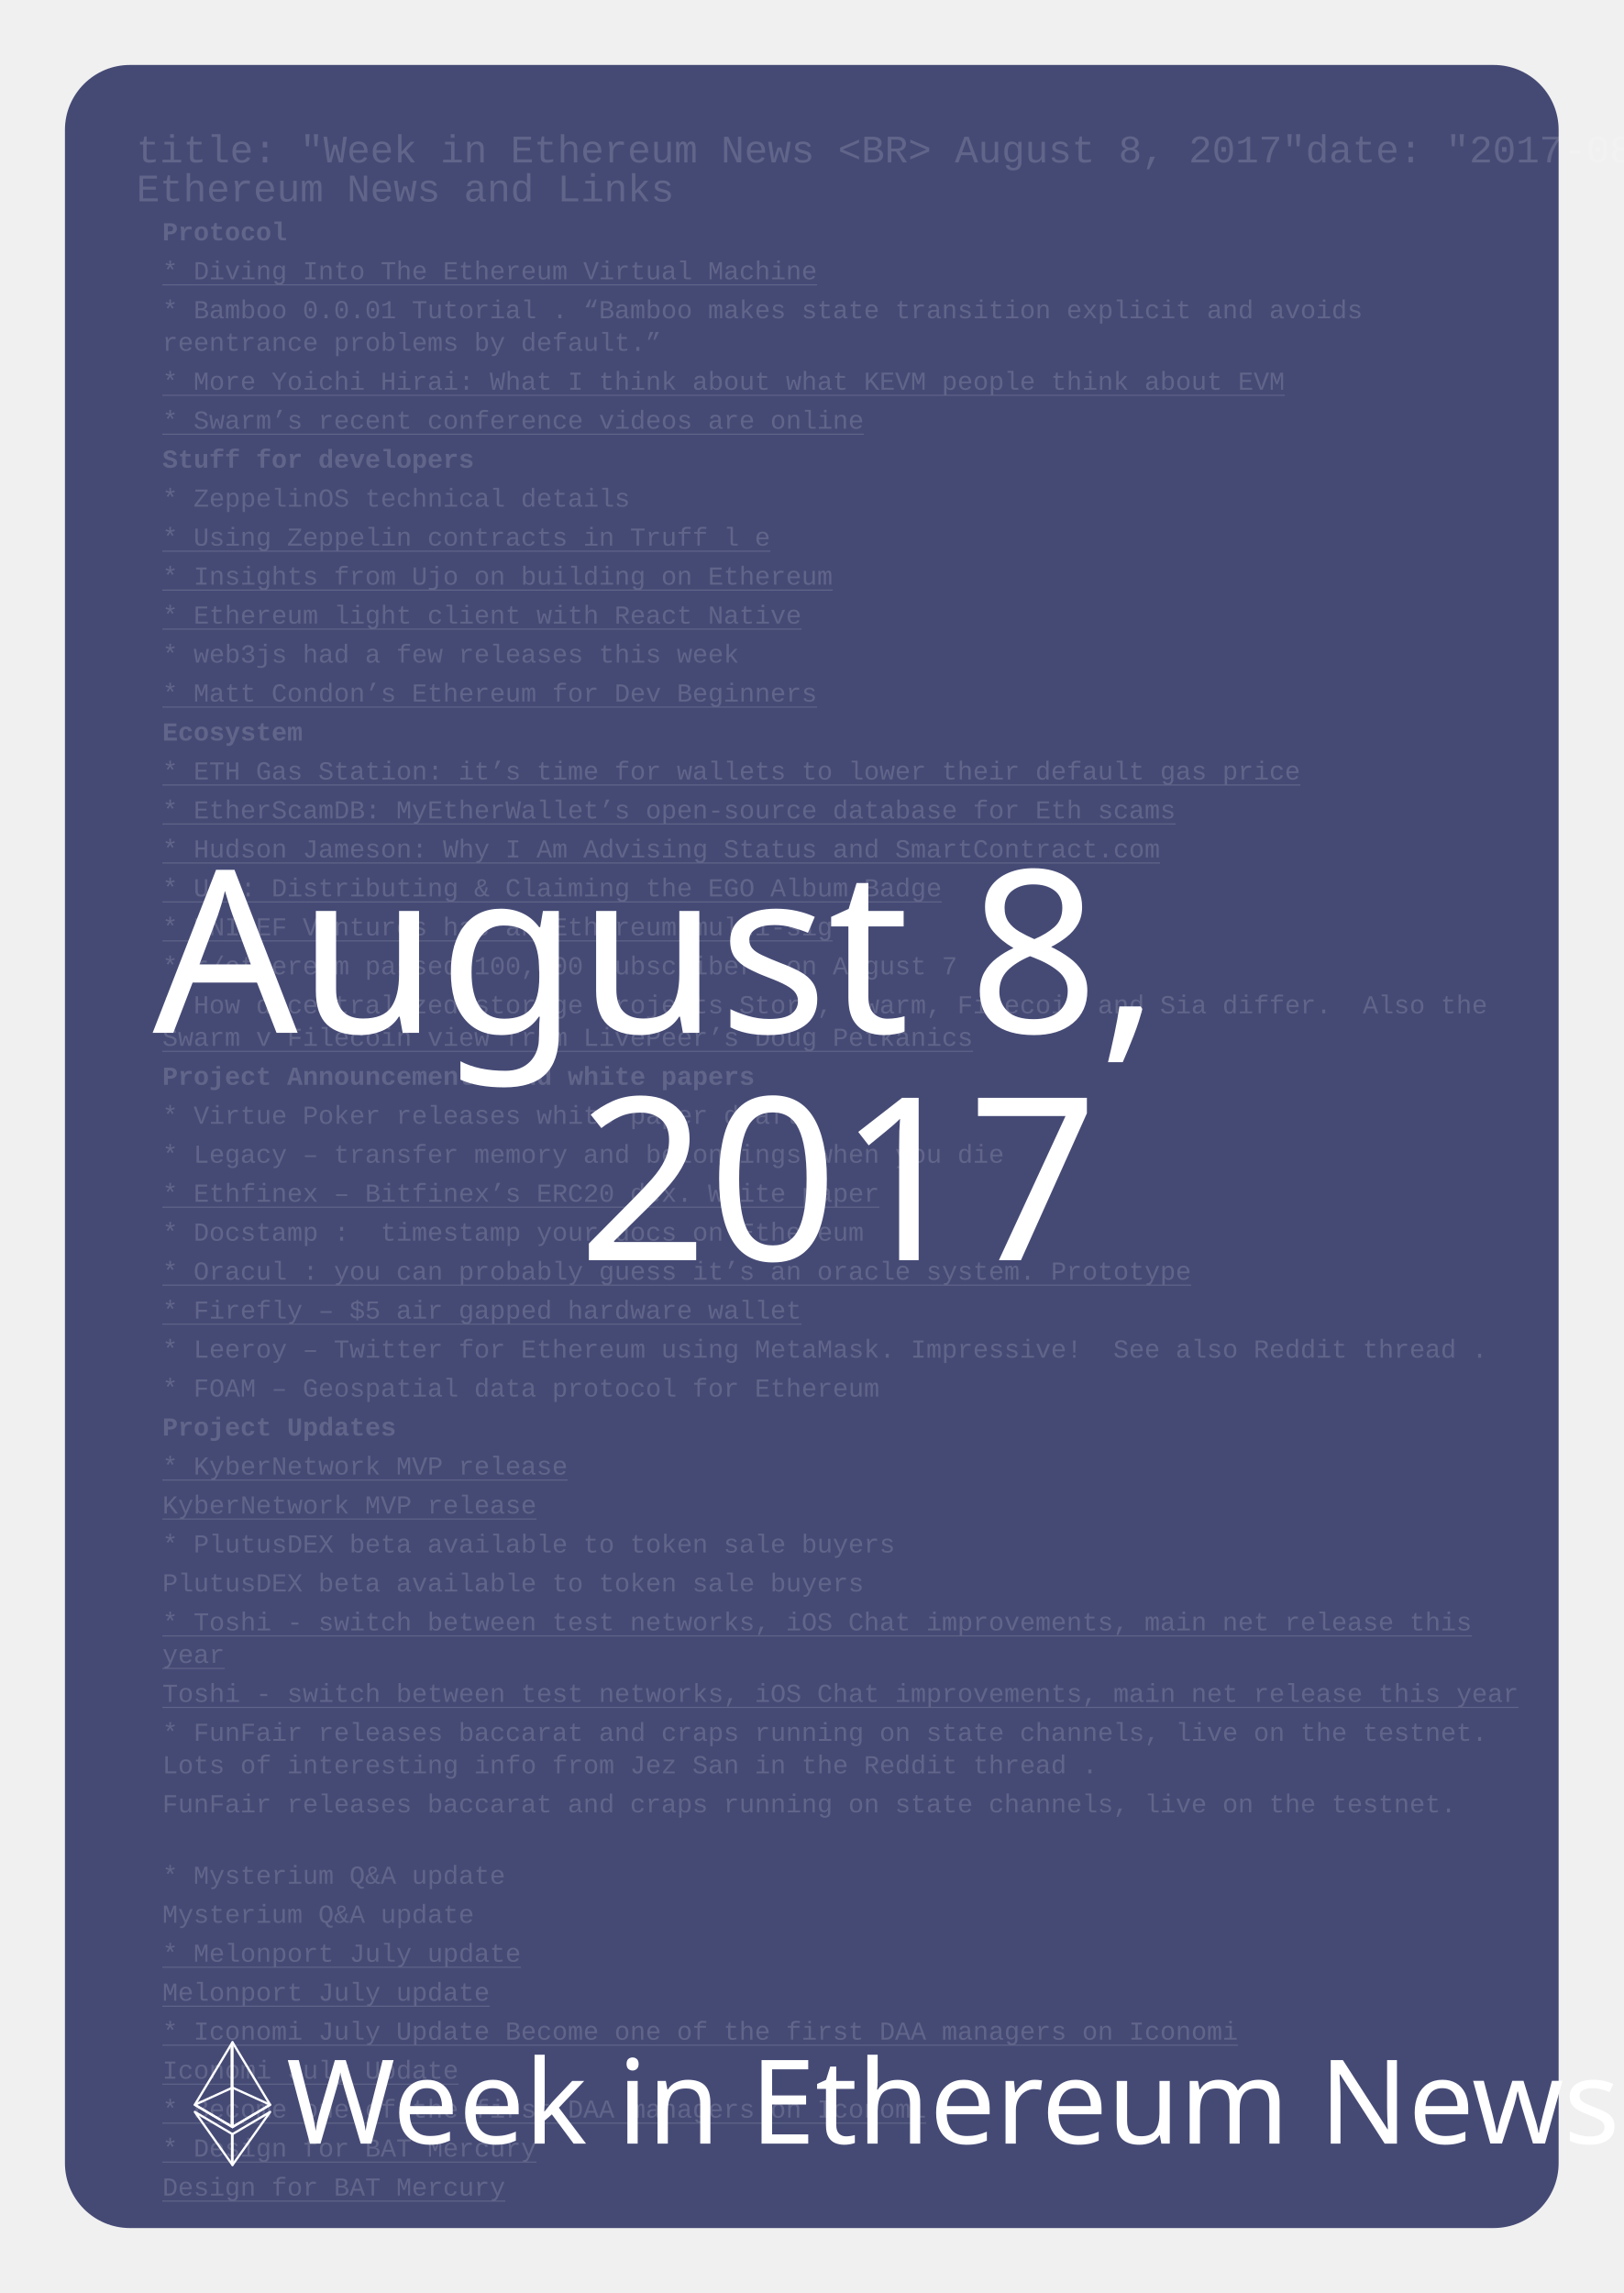
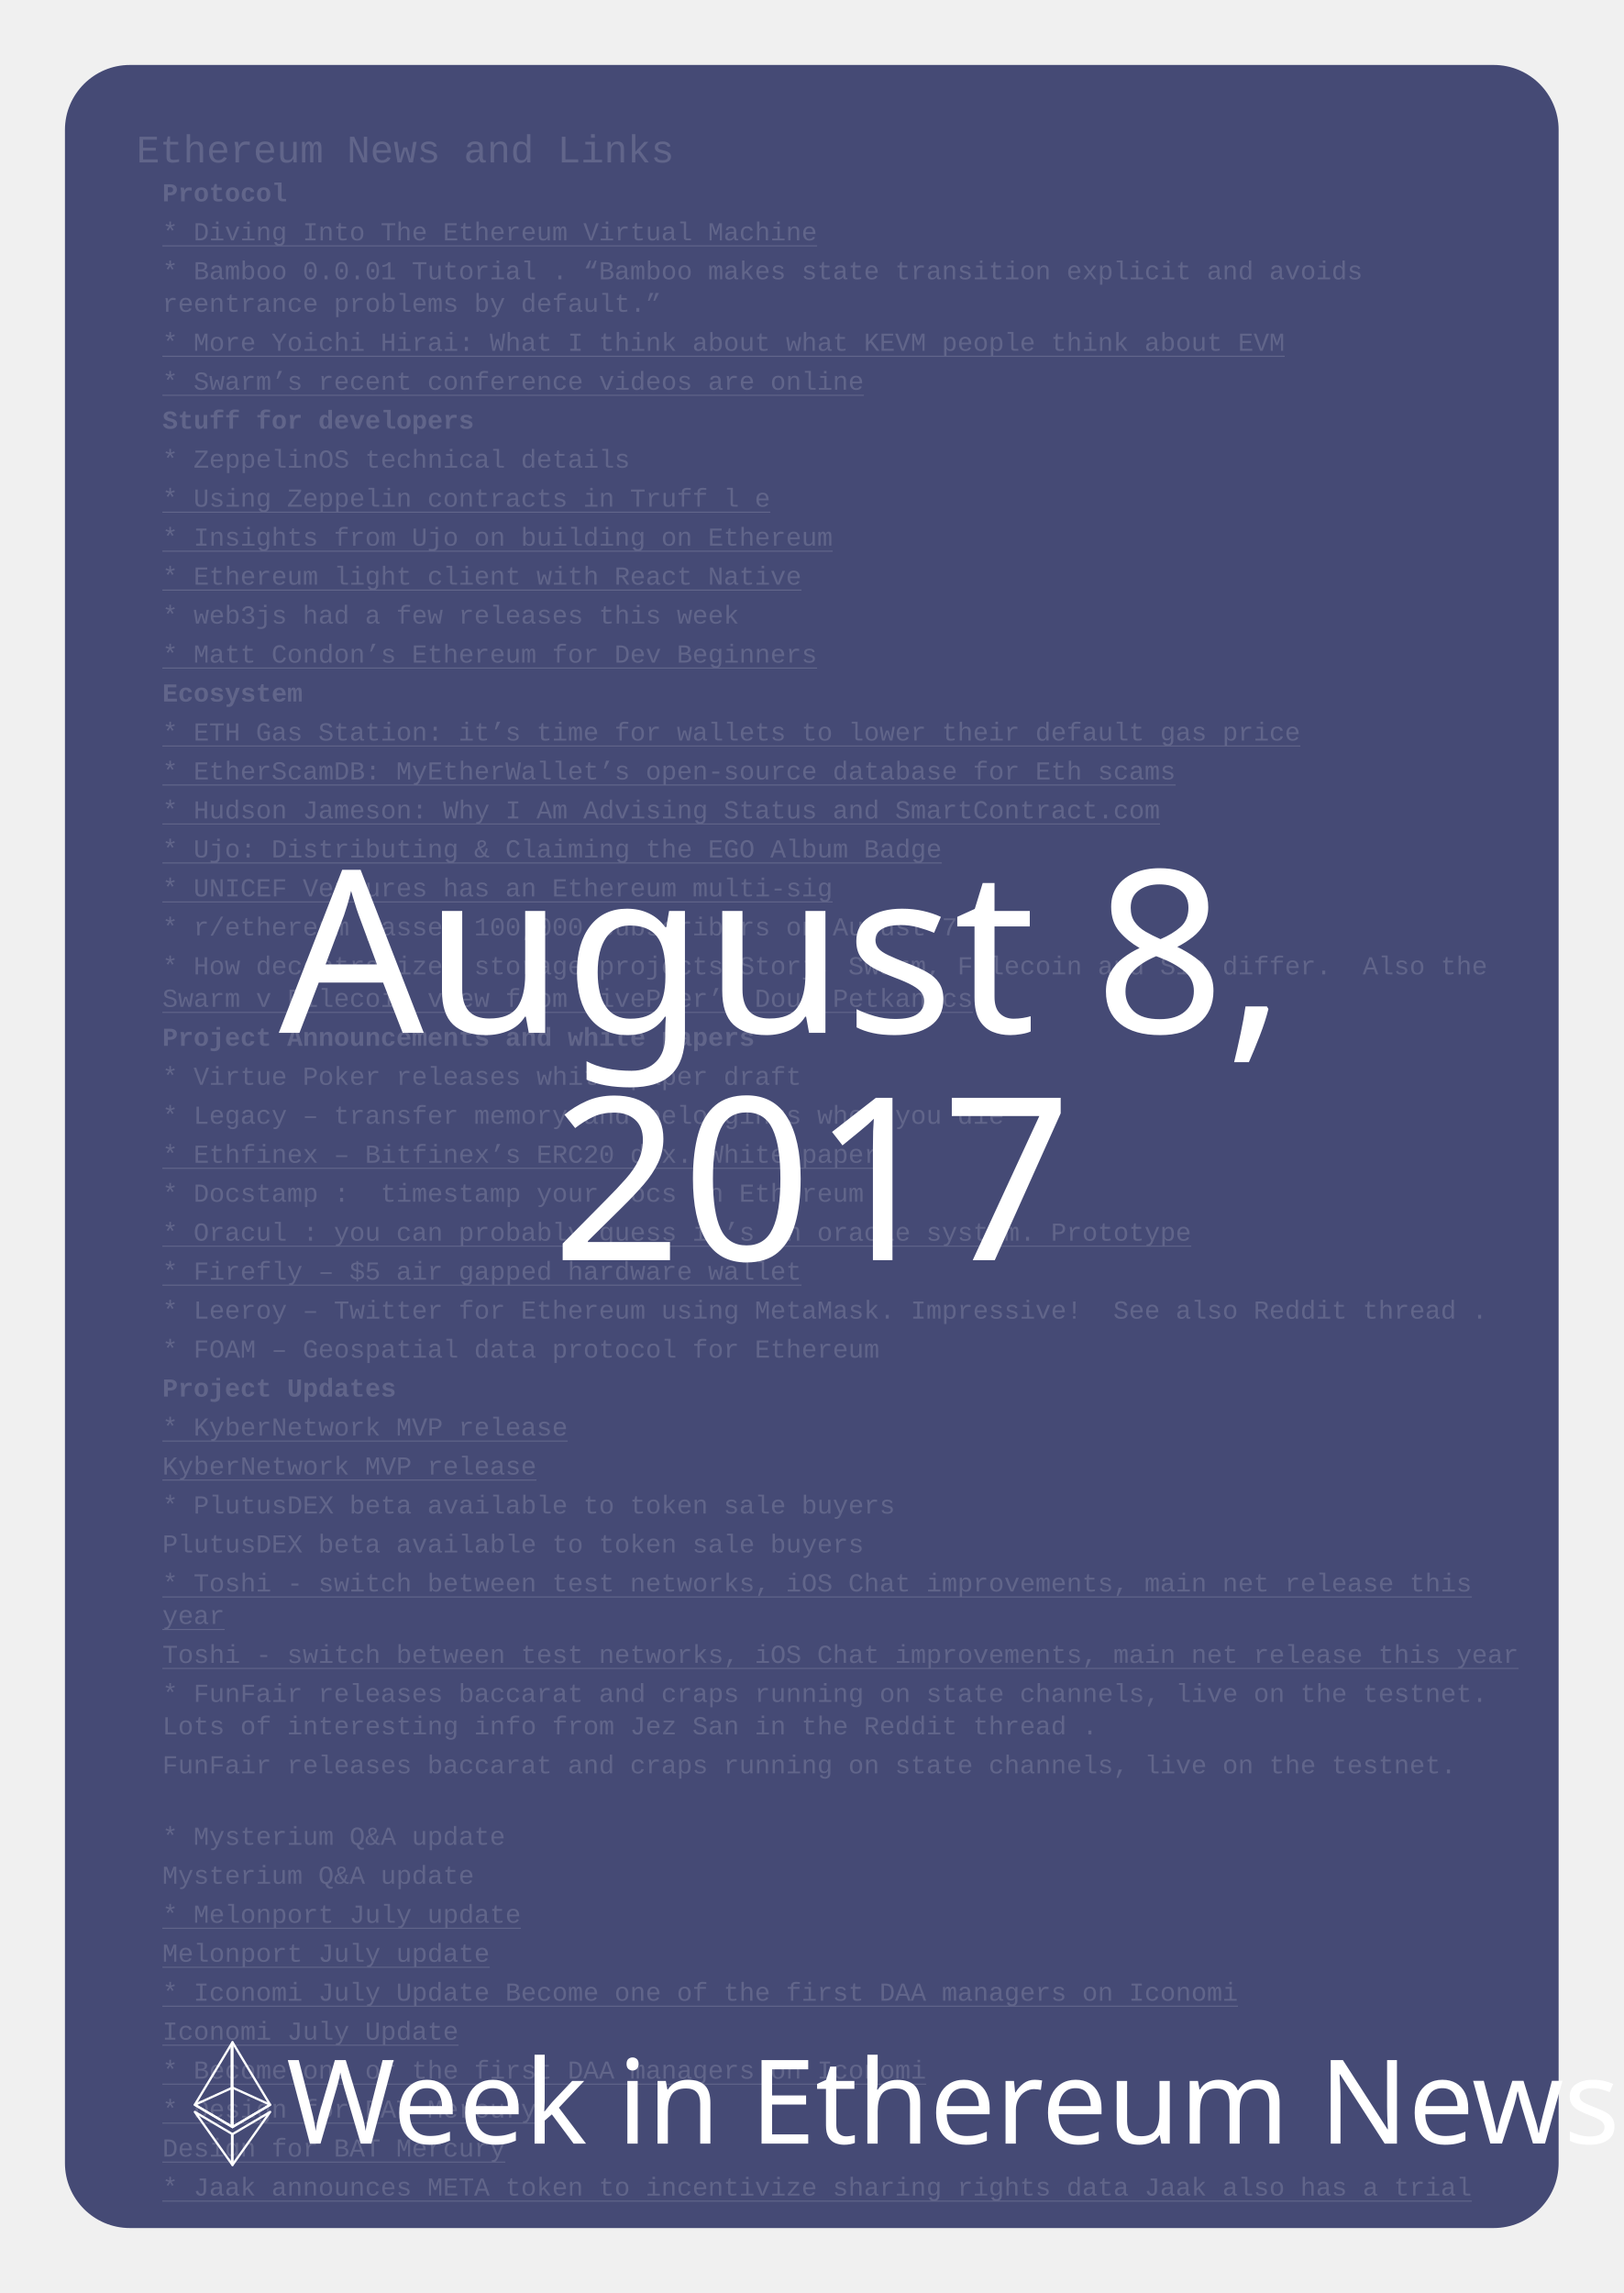
<svg xmlns="http://www.w3.org/2000/svg" id="week-in-ethereum-news" width="500" height="706" fill="none">
  <rect x="20" y="20" width="460" height="666" rx="20" fill="#454A75" />
-   <text x="42" y="50" font-size="12px" font-family="Courier New" fill="#ffffff" opacity="0.15" font-weight="normal" text-decoration="none">title: "Week in Ethereum News &lt;BR&gt; August 8, 2017"
- date: "2017-08-08"</text>
-   <text x="42" y="62" font-size="12px" font-family="Courier New" fill="#ffffff" opacity="0.15" font-weight="normal" text-decoration="none">Ethereum News and Links</text>
-   <text x="50" y="74" font-size="8px" font-family="Courier New" fill="#ffffff" opacity="0.15" font-weight="bold" text-decoration="none">Protocol</text>
-   <text x="50" y="86" font-size="8px" font-family="Courier New" fill="#ffffff" opacity="0.15" font-weight="normal" text-decoration="underline">* Diving Into The Ethereum Virtual Machine</text>
-   <text x="50" y="98" font-size="8px" font-family="Courier New" fill="#ffffff" opacity="0.15" font-weight="normal" text-decoration="none">* Bamboo 0.0.01 Tutorial . “Bamboo makes state transition explicit and avoids</text>
-   <text x="50" y="108" font-size="8px" font-family="Courier New" fill="#ffffff" opacity="0.15" font-weight="normal" text-decoration="none">reentrance problems by default.”</text>
-   <text x="50" y="120" font-size="8px" font-family="Courier New" fill="#ffffff" opacity="0.15" font-weight="normal" text-decoration="underline">* More Yoichi Hirai: What I think about what KEVM people think about EVM</text>
-   <text x="50" y="132" font-size="8px" font-family="Courier New" fill="#ffffff" opacity="0.15" font-weight="normal" text-decoration="underline">* Swarm’s recent conference videos are online</text>
-   <text x="50" y="144" font-size="8px" font-family="Courier New" fill="#ffffff" opacity="0.15" font-weight="bold" text-decoration="none">Stuff for developers</text>
-   <text x="50" y="156" font-size="8px" font-family="Courier New" fill="#ffffff" opacity="0.15" font-weight="normal" text-decoration="none">* ZeppelinOS technical details</text>
-   <text x="50" y="168" font-size="8px" font-family="Courier New" fill="#ffffff" opacity="0.15" font-weight="normal" text-decoration="underline">* Using Zeppelin contracts in Truff l e</text>
-   <text x="50" y="180" font-size="8px" font-family="Courier New" fill="#ffffff" opacity="0.15" font-weight="normal" text-decoration="underline">* Insights from Ujo on building on Ethereum</text>
-   <text x="50" y="192" font-size="8px" font-family="Courier New" fill="#ffffff" opacity="0.15" font-weight="normal" text-decoration="underline">* Ethereum light client with React Native</text>
-   <text x="50" y="204" font-size="8px" font-family="Courier New" fill="#ffffff" opacity="0.15" font-weight="normal" text-decoration="none">* web3js had a few releases this week</text>
-   <text x="50" y="216" font-size="8px" font-family="Courier New" fill="#ffffff" opacity="0.15" font-weight="normal" text-decoration="underline">* Matt Condon’s Ethereum for Dev Beginners</text>
-   <text x="50" y="228" font-size="8px" font-family="Courier New" fill="#ffffff" opacity="0.15" font-weight="bold" text-decoration="none">Ecosystem</text>
-   <text x="50" y="240" font-size="8px" font-family="Courier New" fill="#ffffff" opacity="0.15" font-weight="normal" text-decoration="underline">* ETH Gas Station: it’s time for wallets to lower their default gas price</text>
-   <text x="50" y="252" font-size="8px" font-family="Courier New" fill="#ffffff" opacity="0.15" font-weight="normal" text-decoration="underline">* EtherScamDB: MyEtherWallet’s open-source database for Eth scams</text>
-   <text x="50" y="264" font-size="8px" font-family="Courier New" fill="#ffffff" opacity="0.15" font-weight="normal" text-decoration="underline">* Hudson Jameson: Why I Am Advising Status and SmartContract.com</text>
-   <text x="50" y="276" font-size="8px" font-family="Courier New" fill="#ffffff" opacity="0.15" font-weight="normal" text-decoration="underline">* Ujo: Distributing &amp; Claiming the EGO Album Badge</text>
-   <text x="50" y="288" font-size="8px" font-family="Courier New" fill="#ffffff" opacity="0.15" font-weight="normal" text-decoration="underline">* UNICEF Ventures has an Ethereum multi-sig</text>
-   <text x="50" y="300" font-size="8px" font-family="Courier New" fill="#ffffff" opacity="0.15" font-weight="normal" text-decoration="none">* r/ethereum passed 100,000 subscribers on August 7</text>
-   <text x="50" y="312" font-size="8px" font-family="Courier New" fill="#ffffff" opacity="0.15" font-weight="normal" text-decoration="none">* How decentralized storage projects Storj, Swarm, Filecoin and Sia differ.  Also the</text>
-   <text x="50" y="322" font-size="8px" font-family="Courier New" fill="#ffffff" opacity="0.15" font-weight="normal" text-decoration="underline">Swarm v Filecoin view from LivePeer’s Doug Petkanics</text>
-   <text x="50" y="334" font-size="8px" font-family="Courier New" fill="#ffffff" opacity="0.15" font-weight="bold" text-decoration="none">Project Announcements and white papers</text>
-   <text x="50" y="346" font-size="8px" font-family="Courier New" fill="#ffffff" opacity="0.15" font-weight="normal" text-decoration="none">* Virtue Poker releases white paper draft</text>
-   <text x="50" y="358" font-size="8px" font-family="Courier New" fill="#ffffff" opacity="0.15" font-weight="normal" text-decoration="none">* Legacy – transfer memory and belongings when you die</text>
-   <text x="50" y="370" font-size="8px" font-family="Courier New" fill="#ffffff" opacity="0.15" font-weight="normal" text-decoration="underline">* Ethfinex – Bitfinex’s ERC20 dex. White paper</text>
-   <text x="50" y="382" font-size="8px" font-family="Courier New" fill="#ffffff" opacity="0.15" font-weight="normal" text-decoration="none">* Docstamp :  timestamp your docs on Ethereum</text>
-   <text x="50" y="394" font-size="8px" font-family="Courier New" fill="#ffffff" opacity="0.15" font-weight="normal" text-decoration="underline">* Oracul : you can probably guess it’s an oracle system. Prototype</text>
-   <text x="50" y="406" font-size="8px" font-family="Courier New" fill="#ffffff" opacity="0.15" font-weight="normal" text-decoration="underline">* Firefly – $5 air gapped hardware wallet</text>
-   <text x="50" y="418" font-size="8px" font-family="Courier New" fill="#ffffff" opacity="0.15" font-weight="normal" text-decoration="none">* Leeroy – Twitter for Ethereum using MetaMask. Impressive!  See also Reddit thread .</text>
-   <text x="50" y="430" font-size="8px" font-family="Courier New" fill="#ffffff" opacity="0.15" font-weight="normal" text-decoration="none">* FOAM – Geospatial data protocol for Ethereum</text>
-   <text x="50" y="442" font-size="8px" font-family="Courier New" fill="#ffffff" opacity="0.15" font-weight="bold" text-decoration="none">Project Updates</text>
-   <text x="50" y="454" font-size="8px" font-family="Courier New" fill="#ffffff" opacity="0.15" font-weight="normal" text-decoration="underline">* KyberNetwork MVP release</text>
-   <text x="50" y="466" font-size="8px" font-family="Courier New" fill="#ffffff" opacity="0.15" font-weight="normal" text-decoration="underline">KyberNetwork MVP release</text>
-   <text x="50" y="478" font-size="8px" font-family="Courier New" fill="#ffffff" opacity="0.15" font-weight="normal" text-decoration="none">* PlutusDEX beta available to token sale buyers</text>
-   <text x="50" y="490" font-size="8px" font-family="Courier New" fill="#ffffff" opacity="0.15" font-weight="normal" text-decoration="none">PlutusDEX beta available to token sale buyers</text>
-   <text x="50" y="502" font-size="8px" font-family="Courier New" fill="#ffffff" opacity="0.15" font-weight="normal" text-decoration="underline">* Toshi - switch between test networks, iOS Chat improvements, main net release this</text>
-   <text x="50" y="512" font-size="8px" font-family="Courier New" fill="#ffffff" opacity="0.15" font-weight="normal" text-decoration="underline">year</text>
-   <text x="50" y="524" font-size="8px" font-family="Courier New" fill="#ffffff" opacity="0.15" font-weight="normal" text-decoration="underline">Toshi - switch between test networks, iOS Chat improvements, main net release this year</text>
-   <text x="50" y="536" font-size="8px" font-family="Courier New" fill="#ffffff" opacity="0.15" font-weight="normal" text-decoration="none">* FunFair releases baccarat and craps running on state channels, live on the testnet.</text>
-   <text x="50" y="546" font-size="8px" font-family="Courier New" fill="#ffffff" opacity="0.15" font-weight="normal" text-decoration="none">Lots of interesting info from Jez San in the Reddit thread .</text>
-   <text x="50" y="558" font-size="8px" font-family="Courier New" fill="#ffffff" opacity="0.15" font-weight="normal" text-decoration="none">FunFair releases baccarat and craps running on state channels, live on the testnet.</text>
-   <text x="50" y="580" font-size="8px" font-family="Courier New" fill="#ffffff" opacity="0.15" font-weight="normal" text-decoration="none">* Mysterium Q&amp;A update</text>
-   <text x="50" y="592" font-size="8px" font-family="Courier New" fill="#ffffff" opacity="0.15" font-weight="normal" text-decoration="none">Mysterium Q&amp;A update</text>
-   <text x="50" y="604" font-size="8px" font-family="Courier New" fill="#ffffff" opacity="0.15" font-weight="normal" text-decoration="underline">* Melonport July update</text>
-   <text x="50" y="616" font-size="8px" font-family="Courier New" fill="#ffffff" opacity="0.15" font-weight="normal" text-decoration="underline">Melonport July update</text>
-   <text x="50" y="628" font-size="8px" font-family="Courier New" fill="#ffffff" opacity="0.15" font-weight="normal" text-decoration="underline">* Iconomi July Update Become one of the first DAA managers on Iconomi</text>
-   <text x="50" y="640" font-size="8px" font-family="Courier New" fill="#ffffff" opacity="0.15" font-weight="normal" text-decoration="underline">Iconomi July Update</text>
-   <text x="50" y="652" font-size="8px" font-family="Courier New" fill="#ffffff" opacity="0.15" font-weight="normal" text-decoration="underline">* Become one of the first DAA managers on Iconomi</text>
-   <text x="50" y="664" font-size="8px" font-family="Courier New" fill="#ffffff" opacity="0.15" font-weight="normal" text-decoration="underline">* Design for BAT Mercury</text>
-   <text x="50" y="676" font-size="8px" font-family="Courier New" fill="#ffffff" opacity="0.15" font-weight="normal" text-decoration="underline">Design for BAT Mercury</text>
-   <text fill="#ffffff" font-family="Calibri" font-size="70" font-weight="300">
-     <tspan x="47.009" y="318">August 8,</tspan>
-     <tspan x="177.989" y="388">2017</tspan>
+   <text x="42" y="50" font-size="12px" font-family="Courier New" fill="#ffffff" opacity="0.15" font-weight="normal" text-decoration="none">Ethereum News and Links</text>
+   <text x="50" y="62" font-size="8px" font-family="Courier New" fill="#ffffff" opacity="0.15" font-weight="bold" text-decoration="none">Protocol</text>
+   <text x="50" y="74" font-size="8px" font-family="Courier New" fill="#ffffff" opacity="0.15" font-weight="normal" text-decoration="underline">* Diving Into The Ethereum Virtual Machine</text>
+   <text x="50" y="86" font-size="8px" font-family="Courier New" fill="#ffffff" opacity="0.15" font-weight="normal" text-decoration="none">* Bamboo 0.0.01 Tutorial . “Bamboo makes state transition explicit and avoids</text>
+   <text x="50" y="96" font-size="8px" font-family="Courier New" fill="#ffffff" opacity="0.15" font-weight="normal" text-decoration="none">reentrance problems by default.”</text>
+   <text x="50" y="108" font-size="8px" font-family="Courier New" fill="#ffffff" opacity="0.15" font-weight="normal" text-decoration="underline">* More Yoichi Hirai: What I think about what KEVM people think about EVM</text>
+   <text x="50" y="120" font-size="8px" font-family="Courier New" fill="#ffffff" opacity="0.15" font-weight="normal" text-decoration="underline">* Swarm’s recent conference videos are online</text>
+   <text x="50" y="132" font-size="8px" font-family="Courier New" fill="#ffffff" opacity="0.15" font-weight="bold" text-decoration="none">Stuff for developers</text>
+   <text x="50" y="144" font-size="8px" font-family="Courier New" fill="#ffffff" opacity="0.15" font-weight="normal" text-decoration="none">* ZeppelinOS technical details</text>
+   <text x="50" y="156" font-size="8px" font-family="Courier New" fill="#ffffff" opacity="0.15" font-weight="normal" text-decoration="underline">* Using Zeppelin contracts in Truff l e</text>
+   <text x="50" y="168" font-size="8px" font-family="Courier New" fill="#ffffff" opacity="0.15" font-weight="normal" text-decoration="underline">* Insights from Ujo on building on Ethereum</text>
+   <text x="50" y="180" font-size="8px" font-family="Courier New" fill="#ffffff" opacity="0.15" font-weight="normal" text-decoration="underline">* Ethereum light client with React Native</text>
+   <text x="50" y="192" font-size="8px" font-family="Courier New" fill="#ffffff" opacity="0.15" font-weight="normal" text-decoration="none">* web3js had a few releases this week</text>
+   <text x="50" y="204" font-size="8px" font-family="Courier New" fill="#ffffff" opacity="0.15" font-weight="normal" text-decoration="underline">* Matt Condon’s Ethereum for Dev Beginners</text>
+   <text x="50" y="216" font-size="8px" font-family="Courier New" fill="#ffffff" opacity="0.15" font-weight="bold" text-decoration="none">Ecosystem</text>
+   <text x="50" y="228" font-size="8px" font-family="Courier New" fill="#ffffff" opacity="0.15" font-weight="normal" text-decoration="underline">* ETH Gas Station: it’s time for wallets to lower their default gas price</text>
+   <text x="50" y="240" font-size="8px" font-family="Courier New" fill="#ffffff" opacity="0.15" font-weight="normal" text-decoration="underline">* EtherScamDB: MyEtherWallet’s open-source database for Eth scams</text>
+   <text x="50" y="252" font-size="8px" font-family="Courier New" fill="#ffffff" opacity="0.15" font-weight="normal" text-decoration="underline">* Hudson Jameson: Why I Am Advising Status and SmartContract.com</text>
+   <text x="50" y="264" font-size="8px" font-family="Courier New" fill="#ffffff" opacity="0.15" font-weight="normal" text-decoration="underline">* Ujo: Distributing &amp; Claiming the EGO Album Badge</text>
+   <text x="50" y="276" font-size="8px" font-family="Courier New" fill="#ffffff" opacity="0.15" font-weight="normal" text-decoration="underline">* UNICEF Ventures has an Ethereum multi-sig</text>
+   <text x="50" y="288" font-size="8px" font-family="Courier New" fill="#ffffff" opacity="0.15" font-weight="normal" text-decoration="none">* r/ethereum passed 100,000 subscribers on August 7</text>
+   <text x="50" y="300" font-size="8px" font-family="Courier New" fill="#ffffff" opacity="0.15" font-weight="normal" text-decoration="none">* How decentralized storage projects Storj, Swarm, Filecoin and Sia differ.  Also the</text>
+   <text x="50" y="310" font-size="8px" font-family="Courier New" fill="#ffffff" opacity="0.15" font-weight="normal" text-decoration="underline">Swarm v Filecoin view from LivePeer’s Doug Petkanics</text>
+   <text x="50" y="322" font-size="8px" font-family="Courier New" fill="#ffffff" opacity="0.15" font-weight="bold" text-decoration="none">Project Announcements and white papers</text>
+   <text x="50" y="334" font-size="8px" font-family="Courier New" fill="#ffffff" opacity="0.15" font-weight="normal" text-decoration="none">* Virtue Poker releases white paper draft</text>
+   <text x="50" y="346" font-size="8px" font-family="Courier New" fill="#ffffff" opacity="0.15" font-weight="normal" text-decoration="none">* Legacy – transfer memory and belongings when you die</text>
+   <text x="50" y="358" font-size="8px" font-family="Courier New" fill="#ffffff" opacity="0.15" font-weight="normal" text-decoration="underline">* Ethfinex – Bitfinex’s ERC20 dex. White paper</text>
+   <text x="50" y="370" font-size="8px" font-family="Courier New" fill="#ffffff" opacity="0.15" font-weight="normal" text-decoration="none">* Docstamp :  timestamp your docs on Ethereum</text>
+   <text x="50" y="382" font-size="8px" font-family="Courier New" fill="#ffffff" opacity="0.15" font-weight="normal" text-decoration="underline">* Oracul : you can probably guess it’s an oracle system. Prototype</text>
+   <text x="50" y="394" font-size="8px" font-family="Courier New" fill="#ffffff" opacity="0.15" font-weight="normal" text-decoration="underline">* Firefly – $5 air gapped hardware wallet</text>
+   <text x="50" y="406" font-size="8px" font-family="Courier New" fill="#ffffff" opacity="0.15" font-weight="normal" text-decoration="none">* Leeroy – Twitter for Ethereum using MetaMask. Impressive!  See also Reddit thread .</text>
+   <text x="50" y="418" font-size="8px" font-family="Courier New" fill="#ffffff" opacity="0.15" font-weight="normal" text-decoration="none">* FOAM – Geospatial data protocol for Ethereum</text>
+   <text x="50" y="430" font-size="8px" font-family="Courier New" fill="#ffffff" opacity="0.15" font-weight="bold" text-decoration="none">Project Updates</text>
+   <text x="50" y="442" font-size="8px" font-family="Courier New" fill="#ffffff" opacity="0.15" font-weight="normal" text-decoration="underline">* KyberNetwork MVP release</text>
+   <text x="50" y="454" font-size="8px" font-family="Courier New" fill="#ffffff" opacity="0.15" font-weight="normal" text-decoration="underline">KyberNetwork MVP release</text>
+   <text x="50" y="466" font-size="8px" font-family="Courier New" fill="#ffffff" opacity="0.15" font-weight="normal" text-decoration="none">* PlutusDEX beta available to token sale buyers</text>
+   <text x="50" y="478" font-size="8px" font-family="Courier New" fill="#ffffff" opacity="0.15" font-weight="normal" text-decoration="none">PlutusDEX beta available to token sale buyers</text>
+   <text x="50" y="490" font-size="8px" font-family="Courier New" fill="#ffffff" opacity="0.15" font-weight="normal" text-decoration="underline">* Toshi - switch between test networks, iOS Chat improvements, main net release this</text>
+   <text x="50" y="500" font-size="8px" font-family="Courier New" fill="#ffffff" opacity="0.15" font-weight="normal" text-decoration="underline">year</text>
+   <text x="50" y="512" font-size="8px" font-family="Courier New" fill="#ffffff" opacity="0.15" font-weight="normal" text-decoration="underline">Toshi - switch between test networks, iOS Chat improvements, main net release this year</text>
+   <text x="50" y="524" font-size="8px" font-family="Courier New" fill="#ffffff" opacity="0.15" font-weight="normal" text-decoration="none">* FunFair releases baccarat and craps running on state channels, live on the testnet.</text>
+   <text x="50" y="534" font-size="8px" font-family="Courier New" fill="#ffffff" opacity="0.15" font-weight="normal" text-decoration="none">Lots of interesting info from Jez San in the Reddit thread .</text>
+   <text x="50" y="546" font-size="8px" font-family="Courier New" fill="#ffffff" opacity="0.15" font-weight="normal" text-decoration="none">FunFair releases baccarat and craps running on state channels, live on the testnet.</text>
+   <text x="50" y="568" font-size="8px" font-family="Courier New" fill="#ffffff" opacity="0.15" font-weight="normal" text-decoration="none">* Mysterium Q&amp;A update</text>
+   <text x="50" y="580" font-size="8px" font-family="Courier New" fill="#ffffff" opacity="0.15" font-weight="normal" text-decoration="none">Mysterium Q&amp;A update</text>
+   <text x="50" y="592" font-size="8px" font-family="Courier New" fill="#ffffff" opacity="0.15" font-weight="normal" text-decoration="underline">* Melonport July update</text>
+   <text x="50" y="604" font-size="8px" font-family="Courier New" fill="#ffffff" opacity="0.15" font-weight="normal" text-decoration="underline">Melonport July update</text>
+   <text x="50" y="616" font-size="8px" font-family="Courier New" fill="#ffffff" opacity="0.15" font-weight="normal" text-decoration="underline">* Iconomi July Update Become one of the first DAA managers on Iconomi</text>
+   <text x="50" y="628" font-size="8px" font-family="Courier New" fill="#ffffff" opacity="0.15" font-weight="normal" text-decoration="underline">Iconomi July Update</text>
+   <text x="50" y="640" font-size="8px" font-family="Courier New" fill="#ffffff" opacity="0.15" font-weight="normal" text-decoration="underline">* Become one of the first DAA managers on Iconomi</text>
+   <text x="50" y="652" font-size="8px" font-family="Courier New" fill="#ffffff" opacity="0.15" font-weight="normal" text-decoration="underline">* Design for BAT Mercury</text>
+   <text x="50" y="664" font-size="8px" font-family="Courier New" fill="#ffffff" opacity="0.15" font-weight="normal" text-decoration="underline">Design for BAT Mercury</text>
+   <text x="50" y="676" font-size="8px" font-family="Courier New" fill="#ffffff" opacity="0.15" font-weight="normal" text-decoration="underline">* Jaak announces META token to incentivize sharing rights data Jaak also has a trial</text>
+   <text fill="#ffffff" font-family="Calibri" font-size="70" font-weight="300" text-anchor="middle">
+     <tspan x="250" y="318">August 8,</tspan>
+     <tspan x="250" y="388">2017</tspan>
  </text>
  <g transform="translate(20, 300) scale(0.8)">
    <path d="m64.496 411-.317 1.076v31.228l.317.316 14.495-8.568L64.496 411Z" stroke="#fff" stroke-width=".866" stroke-linecap="round" stroke-linejoin="round" />
    <path d="M64.496 411 50 435.052l14.496 8.568V411Zm0 35.365-.179.218v11.124l.179.521L79 437.801l-14.504 8.564Z" stroke="#fff" stroke-width=".866" stroke-linecap="round" stroke-linejoin="round" />
    <path d="M64.496 458.228v-11.863L50 437.801l14.496 20.427Zm0-14.608 14.495-8.568-14.495-6.589v15.157ZM50 435.052l14.496 8.568v-15.157L50 435.052Z" stroke="#fff" stroke-width=".866" stroke-linecap="round" stroke-linejoin="round" />
  </g>
  <text fill="#ffffff" font-family="Calibri" font-size="36" x="88.195" y="660">Week in Ethereum News</text>
  <style>
      .wienText {font-family: "Courier New"; fill: white; opacity: .15;}
      .h2 {font-size: 12px;}
      .h3 {font-size: 10px;}
      .tiny {font-size: 8px;}
      .link {text-decoration: underline;}
    </style>
</svg>
